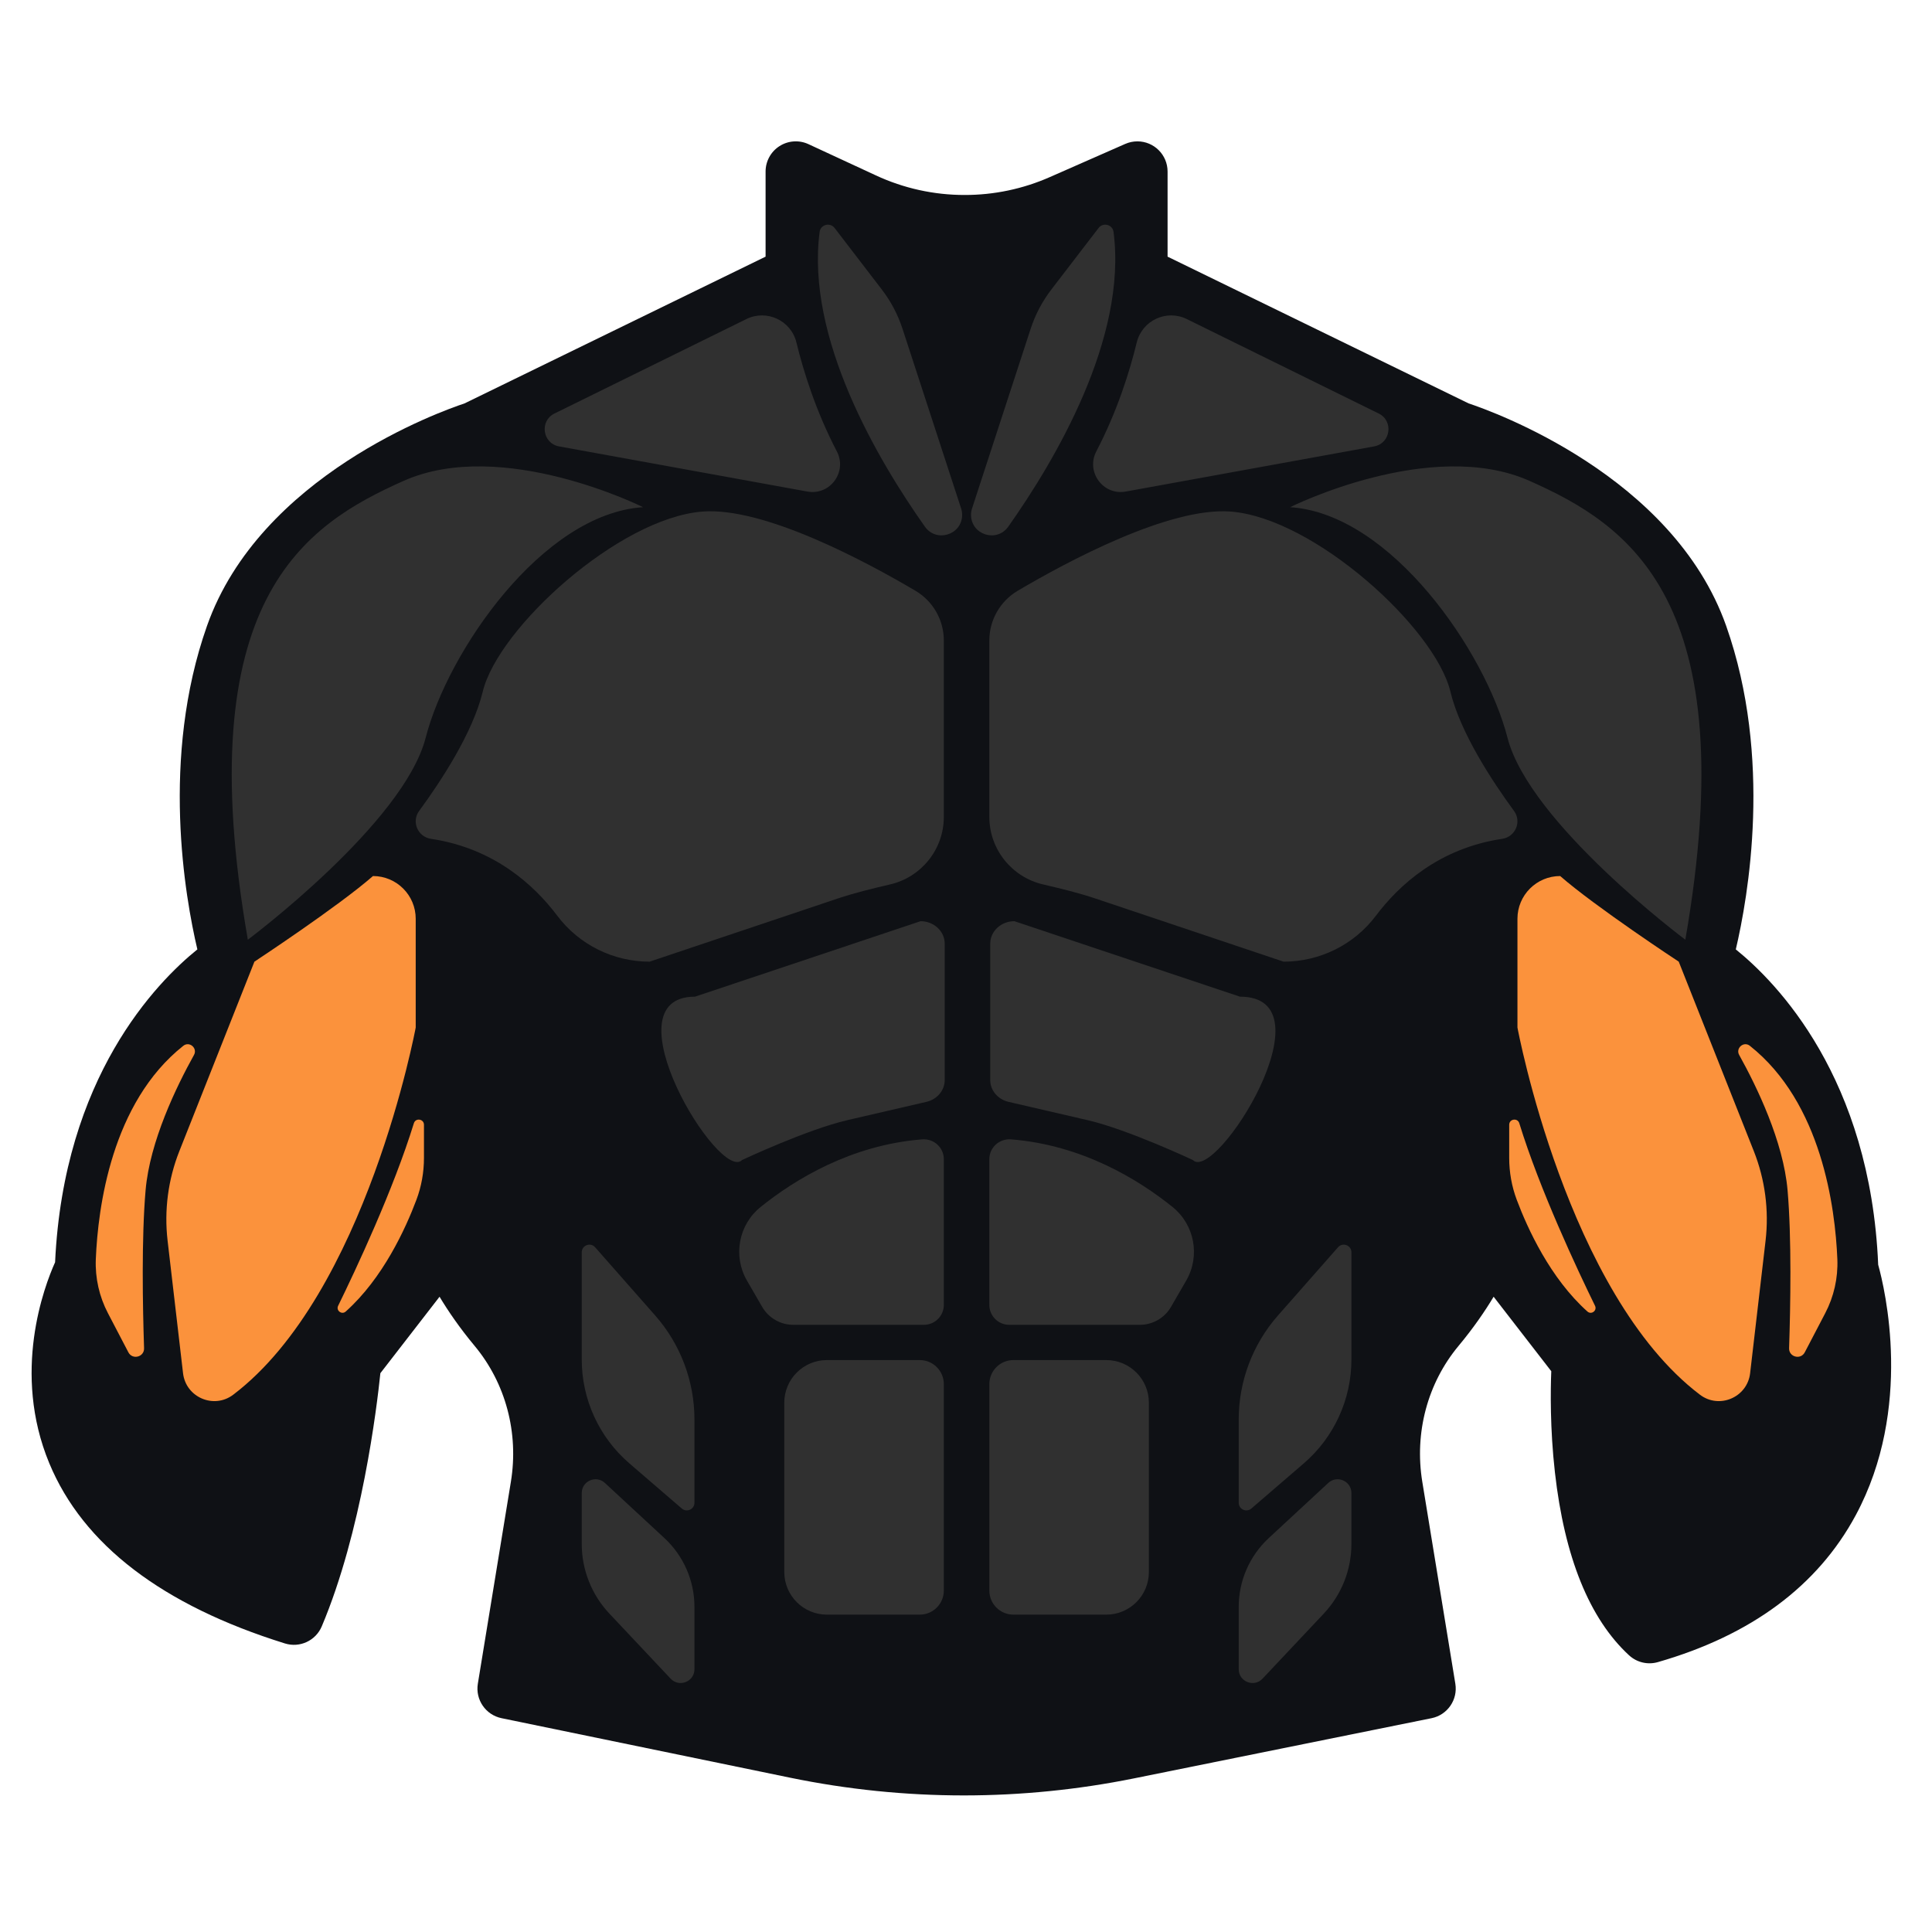
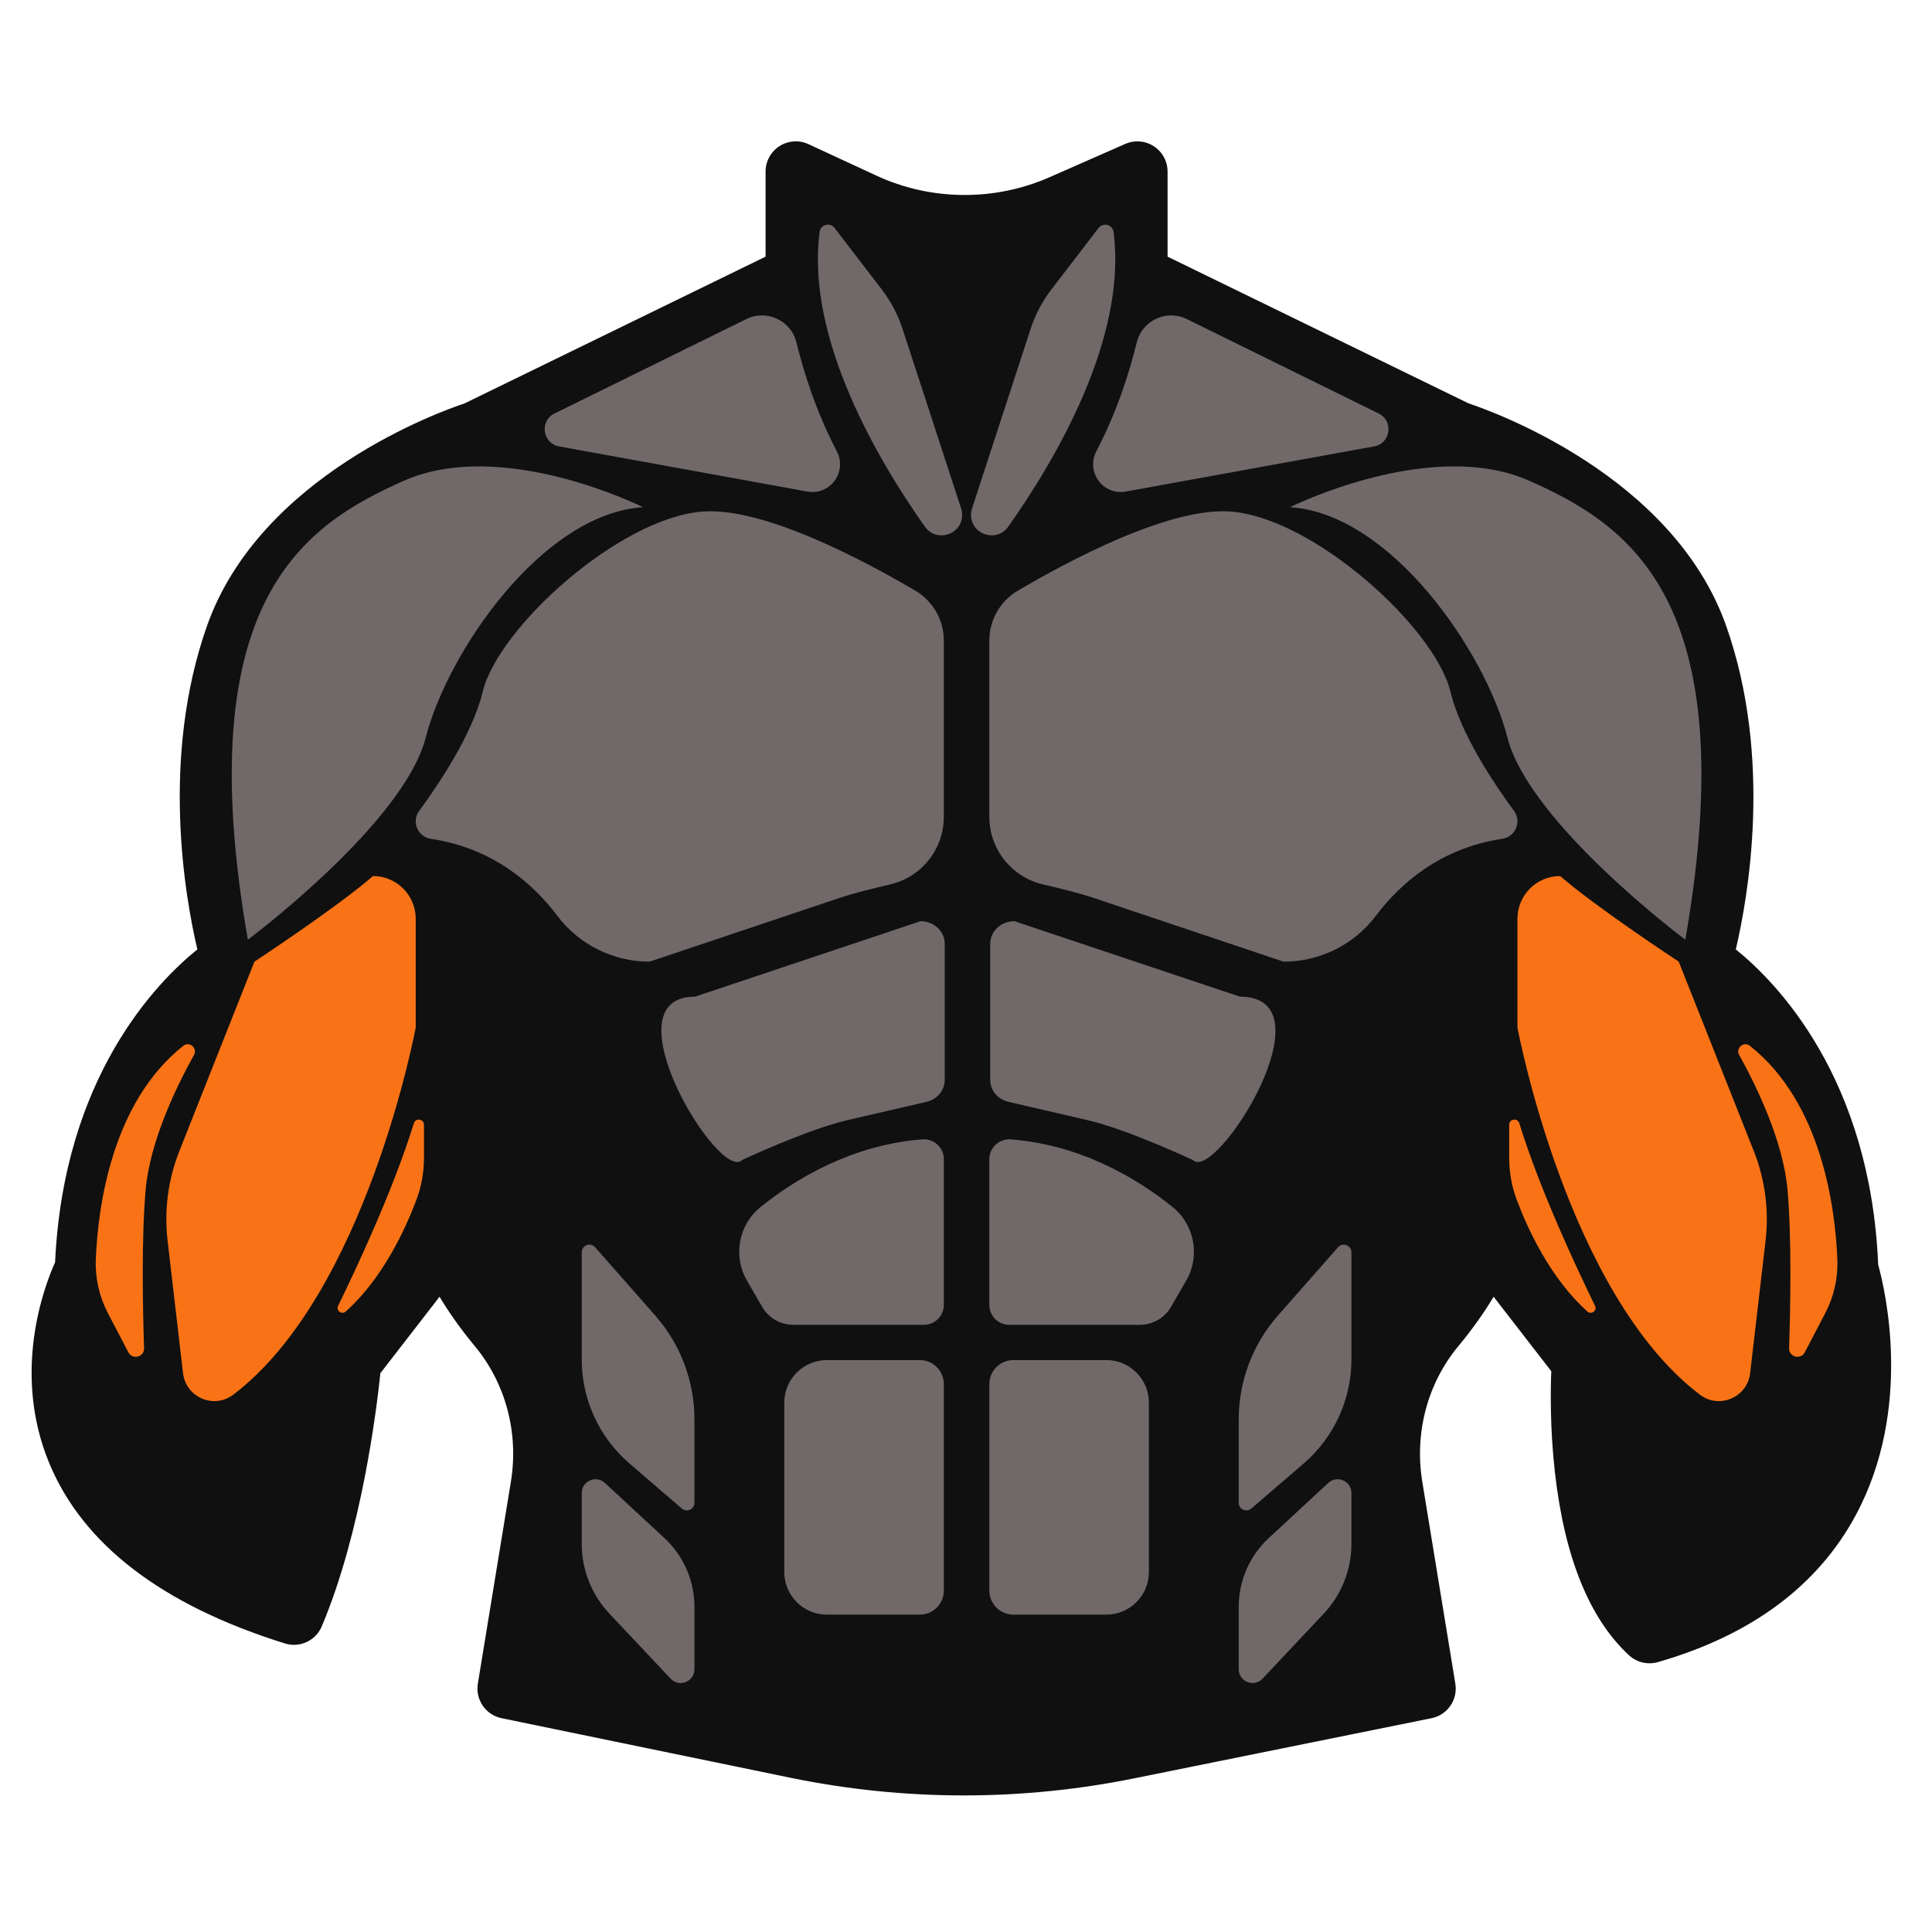
<svg xmlns="http://www.w3.org/2000/svg" version="1.1" width="512" height="512" x="0" y="0" viewBox="0 0 512 512" style="enable-background:new 0 0 512 512" xml:space="preserve" class="">
  <g>
-     <path fill="#0f1115" d="M301.42 37.462c-1.093 0-2.19.224-3.221.677l-19.979 8.789a55.679 55.679 0 0 1-22.558 4.742 55.62 55.62 0 0 1-23.556-5.193l-17.853-8.274a8 8 0 0 0-11.365 7.258v22.554l-79.783 38.894c-6.267 2.078-54.194 19.141-68.246 58.95-12.363 35.023-5.801 71.956-2.555 85.742-10.794 8.709-35.422 33.818-37.704 82.908-2.886 6.42-11.53 29.209-1.532 53.283 8.956 21.566 29.968 37.629 62.452 47.743a8.004 8.004 0 0 0 9.747-4.523c10.601-25.071 14.592-57.973 15.536-67.102l15.682-20.261c2.289 3.812 5.327 8.26 9.282 13.009 8.243 9.898 11.749 23.036 9.62 36.046l-8.755 53.504a8 8 0 0 0 6.279 9.127l76.517 15.78a228.097 228.097 0 0 0 45.975 4.691c15.122 0 30.305-1.52 45.126-4.518l78.842-15.948a8 8 0 0 0 6.309-9.133l-8.755-53.504c-2.129-13.011 1.377-26.149 9.62-36.046 3.955-4.75 6.993-9.198 9.282-13.009l15.276 19.738c-.198 4.948-.349 15.16.964 26.791 2.54 22.505 9.151 38.821 19.651 48.496a8.001 8.001 0 0 0 7.63 1.806c24.712-7.1 42.354-20.196 52.436-38.923 15.287-28.396 7.723-60.024 5.956-66.381-2.087-49.535-26.891-74.825-37.734-83.574 3.246-13.786 9.808-50.72-2.555-85.742-14.053-39.809-61.979-56.871-68.246-58.949L309.42 68.016V45.462a8.001 8.001 0 0 0-8-8z" opacity="1" data-original="#484f69" class="" />
-     <path fill="#303030" d="m221.172 60.413 12.526 16.321a34.797 34.797 0 0 1 5.474 10.388l15.536 47.628c.177.544.268 1.112.268 1.684 0 5.303-6.81 7.463-9.871 3.132-12.382-17.517-31.578-49.908-27.893-78.118.253-1.947 2.763-2.595 3.96-1.035zM146.937 109.587l50.855-25.03c5.39-2.653 11.842.362 13.267 6.198 1.873 7.669 5.16 18.229 10.711 28.856 2.837 5.431-1.783 11.751-7.812 10.655l-65.805-11.965c-4.393-.799-5.223-6.742-1.216-8.714zM170.411 134.408s-37.238-18.619-63.422-6.982-57.021 31.42-41.311 121.607c0 0 41.311-30.838 47.13-53.53s30.838-59.35 57.603-61.095z" opacity="1" data-original="#9fabce" class="" />
-     <path fill="#303030" d="M242.605 156.559a15.301 15.301 0 0 1 7.52 13.185v46.72c0 8.704-6.048 15.996-14.171 17.901-4.694 1.101-9.383 2.22-13.953 3.754l-49.851 16.732c-9.613 0-18.681-4.489-24.464-12.168-6.153-8.172-16.775-17.887-33.478-20.387-3.507-.525-5.224-4.54-3.125-7.399 5.659-7.711 14.206-20.645 16.854-31.613 4.073-16.874 36.075-45.966 58.185-47.712 16.316-1.289 43.406 13.269 56.483 20.987z" opacity="1" data-original="#9fabce" class="" />
-     <path fill="#fb923c" d="M110.169 243.483v28.823s-13.09 70.544-48.363 97.308c-5.13 3.892-12.553.702-13.298-5.694l-4.094-35.137a49.024 49.024 0 0 1 3.117-23.727l19.893-50.205s22.11-14.546 31.42-22.692c6.254 0 11.325 5.07 11.325 11.324z" opacity="1" data-original="#ff004f" class="" />
-     <path fill="#fb923c" d="M48.578 277.147c1.622-1.284 3.836.622 2.83 2.43-4.655 8.367-11.702 22.889-12.824 35.847-1.105 12.77-.772 30.815-.404 41.857.078 2.346-3.072 3.176-4.159 1.095l-5.407-10.35a28.387 28.387 0 0 1-3.224-14.312c.566-13.726 4.161-41.496 23.188-56.567zM112.355 298.082v8.785c0 3.786-.666 7.54-1.997 11.085-2.851 7.595-8.865 20.797-18.739 29.621-1.047.936-2.627-.261-2.01-1.523 4.655-9.513 14.642-30.743 20.07-48.378.464-1.501 2.676-1.161 2.676.41z" opacity="1" data-original="#ff8564" class="" />
-     <path fill="#303030" d="M250.125 307.203v38.609a5.279 5.279 0 0 1-5.279 5.279h-34.61a9.542 9.542 0 0 1-8.262-4.767l-4.026-6.963a15.246 15.246 0 0 1 3.652-19.522c9.015-7.244 23.896-16.403 42.774-17.896 3.091-.245 5.751 2.158 5.751 5.26zM243.741 427.896H219.14c-6.239 0-11.296-5.058-11.296-11.296v-44.872c0-6.239 5.058-11.296 11.296-11.296h24.602a6.383 6.383 0 0 1 6.383 6.383v54.697a6.384 6.384 0 0 1-6.384 6.384zM157.716 330.539l15.916 18.076a41.707 41.707 0 0 1 10.405 27.563v22.063c0 1.734-2.036 2.668-3.35 1.536l-13.895-11.965a36.332 36.332 0 0 1-12.625-27.533v-28.4c0-1.869 2.314-2.743 3.549-1.34zM160.308 392.998l15.766 14.607a24.856 24.856 0 0 1 7.964 18.234v16.516c0 3.311-4.049 4.917-6.318 2.506l-16.227-17.241a26.949 26.949 0 0 1-7.325-18.47v-13.47c-.001-3.19 3.799-4.85 6.14-2.682zM291.137 60.413l-12.526 16.321a34.797 34.797 0 0 0-5.474 10.388l-15.536 47.628a5.442 5.442 0 0 0-.268 1.684c0 5.303 6.81 7.463 9.871 3.132 12.382-17.517 31.578-49.908 27.893-78.118-.253-1.947-2.763-2.595-3.96-1.035zM365.372 109.587l-50.855-25.03c-5.39-2.653-11.842.362-13.267 6.198-1.873 7.669-5.16 18.229-10.711 28.856-2.837 5.431 1.783 11.751 7.812 10.655l65.805-11.965c4.393-.799 5.223-6.742 1.216-8.714zM341.898 134.408s37.238-18.619 63.422-6.982c26.183 11.637 57.021 31.42 41.311 121.607 0 0-41.311-30.838-47.13-53.53s-30.838-59.35-57.603-61.095z" opacity="1" data-original="#9fabce" class="" />
-     <path fill="#303030" d="M269.704 156.559a15.301 15.301 0 0 0-7.52 13.185v46.72c0 8.704 6.048 15.996 14.171 17.901 4.694 1.101 9.383 2.22 13.953 3.754l49.851 16.732c9.613 0 18.681-4.489 24.464-12.168 6.153-8.172 16.775-17.887 33.478-20.387 3.507-.525 5.224-4.54 3.125-7.399-5.659-7.711-14.206-20.645-16.854-31.613-4.073-16.874-36.075-45.966-58.185-47.712-16.316-1.289-43.406 13.269-56.483 20.987z" opacity="1" data-original="#9fabce" class="" />
-     <path fill="#fb923c" d="M402.14 243.483v28.823s13.09 70.544 48.363 97.308c5.13 3.892 12.553.702 13.298-5.694l4.094-35.137a49.024 49.024 0 0 0-3.117-23.727l-19.893-50.205s-22.11-14.546-31.42-22.692c-6.254 0-11.325 5.07-11.325 11.324z" opacity="1" data-original="#ff004f" class="" />
-     <path fill="#fb923c" d="M463.73 277.147c-1.622-1.284-3.836.622-2.83 2.43 4.655 8.367 11.702 22.889 12.824 35.847 1.105 12.77.772 30.815.404 41.857-.078 2.346 3.073 3.176 4.159 1.095l5.407-10.35a28.387 28.387 0 0 0 3.224-14.312c-.565-13.726-4.16-41.496-23.188-56.567zM399.954 298.082v8.785c0 3.786.666 7.54 1.997 11.085 2.851 7.595 8.865 20.797 18.739 29.621 1.047.936 2.627-.261 2.01-1.523-4.655-9.513-14.642-30.743-20.07-48.378-.464-1.501-2.676-1.161-2.676.41z" opacity="1" data-original="#ff8564" class="" />
-     <path fill="#303030" d="M262.184 307.203v38.609a5.279 5.279 0 0 0 5.279 5.279h34.61a9.542 9.542 0 0 0 8.262-4.767l4.026-6.963a15.246 15.246 0 0 0-3.652-19.522c-9.015-7.244-23.896-16.403-42.774-17.896-3.091-.245-5.751 2.158-5.751 5.26zM268.568 427.896h24.602c6.239 0 11.296-5.058 11.296-11.296v-44.872c0-6.239-5.058-11.296-11.296-11.296h-24.602a6.383 6.383 0 0 0-6.383 6.383v54.697a6.382 6.382 0 0 0 6.383 6.384zM354.593 330.539l-15.916 18.076a41.707 41.707 0 0 0-10.405 27.563v22.063c0 1.734 2.036 2.668 3.35 1.536l13.895-11.965a36.332 36.332 0 0 0 12.625-27.533v-28.4c0-1.869-2.314-2.743-3.549-1.34zM352.001 392.998l-15.766 14.607a24.856 24.856 0 0 0-7.964 18.234v16.516c0 3.311 4.049 4.917 6.318 2.506l16.227-17.241a26.949 26.949 0 0 0 7.325-18.47v-13.47c.001-3.19-3.8-4.85-6.14-2.682zM250.36 250.095v36.119c0 2.743-2.006 5.133-4.863 5.794l-20.888 4.832c-10.774 2.492-27.945 10.577-27.945 10.577-5.973 6.163-36.108-43.292-12.473-43.292l59.763-20c3.537 0 6.406 2.673 6.406 5.97zM262.419 250.095v36.119c0 2.743 2.006 5.133 4.863 5.794l20.888 4.832c10.774 2.492 27.945 10.577 27.945 10.577 5.973 6.163 37.244-43.292 12.473-43.292l-59.763-20c-3.538 0-6.406 2.673-6.406 5.97z" opacity="1" data-original="#9fabce" class="" />
+     <path fill="#101010" d="M301.42 37.462c-1.093 0-2.19.224-3.221.677l-19.979 8.789a55.679 55.679 0 0 1-22.558 4.742 55.62 55.62 0 0 1-23.556-5.193l-17.853-8.274a8 8 0 0 0-11.365 7.258v22.554l-79.783 38.894c-6.267 2.078-54.194 19.141-68.246 58.95-12.363 35.023-5.801 71.956-2.555 85.742-10.794 8.709-35.422 33.818-37.704 82.908-2.886 6.42-11.53 29.209-1.532 53.283 8.956 21.566 29.968 37.629 62.452 47.743a8.004 8.004 0 0 0 9.747-4.523c10.601-25.071 14.592-57.973 15.536-67.102l15.682-20.261c2.289 3.812 5.327 8.26 9.282 13.009 8.243 9.898 11.749 23.036 9.62 36.046l-8.755 53.504a8 8 0 0 0 6.279 9.127l76.517 15.78a228.097 228.097 0 0 0 45.975 4.691c15.122 0 30.305-1.52 45.126-4.518l78.842-15.948a8 8 0 0 0 6.309-9.133l-8.755-53.504c-2.129-13.011 1.377-26.149 9.62-36.046 3.955-4.75 6.993-9.198 9.282-13.009l15.276 19.738c-.198 4.948-.349 15.16.964 26.791 2.54 22.505 9.151 38.821 19.651 48.496a8.001 8.001 0 0 0 7.63 1.806c24.712-7.1 42.354-20.196 52.436-38.923 15.287-28.396 7.723-60.024 5.956-66.381-2.087-49.535-26.891-74.825-37.734-83.574 3.246-13.786 9.808-50.72-2.555-85.742-14.053-39.809-61.979-56.871-68.246-58.949L309.42 68.016V45.462a8.001 8.001 0 0 0-8-8z" opacity="1" data-original="#484f69" class="" />
+     <path fill="#716969" d="m221.172 60.413 12.526 16.321a34.797 34.797 0 0 1 5.474 10.388l15.536 47.628c.177.544.268 1.112.268 1.684 0 5.303-6.81 7.463-9.871 3.132-12.382-17.517-31.578-49.908-27.893-78.118.253-1.947 2.763-2.595 3.96-1.035zM146.937 109.587l50.855-25.03c5.39-2.653 11.842.362 13.267 6.198 1.873 7.669 5.16 18.229 10.711 28.856 2.837 5.431-1.783 11.751-7.812 10.655l-65.805-11.965c-4.393-.799-5.223-6.742-1.216-8.714zM170.411 134.408s-37.238-18.619-63.422-6.982-57.021 31.42-41.311 121.607c0 0 41.311-30.838 47.13-53.53s30.838-59.35 57.603-61.095z" opacity="1" data-original="#9fabce" class="" />
+     <path fill="#716969" d="M242.605 156.559a15.301 15.301 0 0 1 7.52 13.185v46.72c0 8.704-6.048 15.996-14.171 17.901-4.694 1.101-9.383 2.22-13.953 3.754l-49.851 16.732c-9.613 0-18.681-4.489-24.464-12.168-6.153-8.172-16.775-17.887-33.478-20.387-3.507-.525-5.224-4.54-3.125-7.399 5.659-7.711 14.206-20.645 16.854-31.613 4.073-16.874 36.075-45.966 58.185-47.712 16.316-1.289 43.406 13.269 56.483 20.987z" opacity="1" data-original="#9fabce" class="" />
+     <path fill="#f97316" d="M110.169 243.483v28.823s-13.09 70.544-48.363 97.308c-5.13 3.892-12.553.702-13.298-5.694l-4.094-35.137a49.024 49.024 0 0 1 3.117-23.727l19.893-50.205s22.11-14.546 31.42-22.692c6.254 0 11.325 5.07 11.325 11.324z" opacity="1" data-original="#ff004f" class="" />
+     <path fill="#f97316" d="M48.578 277.147c1.622-1.284 3.836.622 2.83 2.43-4.655 8.367-11.702 22.889-12.824 35.847-1.105 12.77-.772 30.815-.404 41.857.078 2.346-3.072 3.176-4.159 1.095l-5.407-10.35a28.387 28.387 0 0 1-3.224-14.312c.566-13.726 4.161-41.496 23.188-56.567zM112.355 298.082v8.785c0 3.786-.666 7.54-1.997 11.085-2.851 7.595-8.865 20.797-18.739 29.621-1.047.936-2.627-.261-2.01-1.523 4.655-9.513 14.642-30.743 20.07-48.378.464-1.501 2.676-1.161 2.676.41z" opacity="1" data-original="#f97316" class="" />
+     <path fill="#716969" d="M250.125 307.203v38.609a5.279 5.279 0 0 1-5.279 5.279h-34.61a9.542 9.542 0 0 1-8.262-4.767l-4.026-6.963a15.246 15.246 0 0 1 3.652-19.522c9.015-7.244 23.896-16.403 42.774-17.896 3.091-.245 5.751 2.158 5.751 5.26zM243.741 427.896H219.14c-6.239 0-11.296-5.058-11.296-11.296v-44.872c0-6.239 5.058-11.296 11.296-11.296h24.602a6.383 6.383 0 0 1 6.383 6.383v54.697a6.384 6.384 0 0 1-6.384 6.384zM157.716 330.539l15.916 18.076a41.707 41.707 0 0 1 10.405 27.563v22.063c0 1.734-2.036 2.668-3.35 1.536l-13.895-11.965a36.332 36.332 0 0 1-12.625-27.533v-28.4c0-1.869 2.314-2.743 3.549-1.34zM160.308 392.998l15.766 14.607a24.856 24.856 0 0 1 7.964 18.234v16.516c0 3.311-4.049 4.917-6.318 2.506l-16.227-17.241a26.949 26.949 0 0 1-7.325-18.47v-13.47c-.001-3.19 3.799-4.85 6.14-2.682zM291.137 60.413l-12.526 16.321a34.797 34.797 0 0 0-5.474 10.388l-15.536 47.628a5.442 5.442 0 0 0-.268 1.684c0 5.303 6.81 7.463 9.871 3.132 12.382-17.517 31.578-49.908 27.893-78.118-.253-1.947-2.763-2.595-3.96-1.035zM365.372 109.587l-50.855-25.03c-5.39-2.653-11.842.362-13.267 6.198-1.873 7.669-5.16 18.229-10.711 28.856-2.837 5.431 1.783 11.751 7.812 10.655l65.805-11.965c4.393-.799 5.223-6.742 1.216-8.714zM341.898 134.408s37.238-18.619 63.422-6.982c26.183 11.637 57.021 31.42 41.311 121.607 0 0-41.311-30.838-47.13-53.53s-30.838-59.35-57.603-61.095z" opacity="1" data-original="#9fabce" class="" />
+     <path fill="#716969" d="M269.704 156.559a15.301 15.301 0 0 0-7.52 13.185v46.72c0 8.704 6.048 15.996 14.171 17.901 4.694 1.101 9.383 2.22 13.953 3.754l49.851 16.732c9.613 0 18.681-4.489 24.464-12.168 6.153-8.172 16.775-17.887 33.478-20.387 3.507-.525 5.224-4.54 3.125-7.399-5.659-7.711-14.206-20.645-16.854-31.613-4.073-16.874-36.075-45.966-58.185-47.712-16.316-1.289-43.406 13.269-56.483 20.987z" opacity="1" data-original="#9fabce" class="" />
+     <path fill="#f97316" d="M402.14 243.483v28.823s13.09 70.544 48.363 97.308c5.13 3.892 12.553.702 13.298-5.694l4.094-35.137a49.024 49.024 0 0 0-3.117-23.727l-19.893-50.205s-22.11-14.546-31.42-22.692c-6.254 0-11.325 5.07-11.325 11.324z" opacity="1" data-original="#ff004f" class="" />
+     <path fill="#f97316" d="M463.73 277.147c-1.622-1.284-3.836.622-2.83 2.43 4.655 8.367 11.702 22.889 12.824 35.847 1.105 12.77.772 30.815.404 41.857-.078 2.346 3.073 3.176 4.159 1.095l5.407-10.35a28.387 28.387 0 0 0 3.224-14.312c-.565-13.726-4.16-41.496-23.188-56.567zM399.954 298.082v8.785c0 3.786.666 7.54 1.997 11.085 2.851 7.595 8.865 20.797 18.739 29.621 1.047.936 2.627-.261 2.01-1.523-4.655-9.513-14.642-30.743-20.07-48.378-.464-1.501-2.676-1.161-2.676.41z" opacity="1" data-original="#f97316" class="" />
+     <path fill="#716969" d="M262.184 307.203v38.609a5.279 5.279 0 0 0 5.279 5.279h34.61a9.542 9.542 0 0 0 8.262-4.767l4.026-6.963a15.246 15.246 0 0 0-3.652-19.522c-9.015-7.244-23.896-16.403-42.774-17.896-3.091-.245-5.751 2.158-5.751 5.26zM268.568 427.896h24.602c6.239 0 11.296-5.058 11.296-11.296v-44.872c0-6.239-5.058-11.296-11.296-11.296h-24.602a6.383 6.383 0 0 0-6.383 6.383v54.697a6.382 6.382 0 0 0 6.383 6.384zM354.593 330.539l-15.916 18.076a41.707 41.707 0 0 0-10.405 27.563v22.063c0 1.734 2.036 2.668 3.35 1.536l13.895-11.965a36.332 36.332 0 0 0 12.625-27.533v-28.4c0-1.869-2.314-2.743-3.549-1.34zM352.001 392.998l-15.766 14.607a24.856 24.856 0 0 0-7.964 18.234v16.516c0 3.311 4.049 4.917 6.318 2.506l16.227-17.241a26.949 26.949 0 0 0 7.325-18.47v-13.47c.001-3.19-3.8-4.85-6.14-2.682zM250.36 250.095v36.119c0 2.743-2.006 5.133-4.863 5.794l-20.888 4.832c-10.774 2.492-27.945 10.577-27.945 10.577-5.973 6.163-36.108-43.292-12.473-43.292l59.763-20c3.537 0 6.406 2.673 6.406 5.97zM262.419 250.095v36.119c0 2.743 2.006 5.133 4.863 5.794l20.888 4.832c10.774 2.492 27.945 10.577 27.945 10.577 5.973 6.163 37.244-43.292 12.473-43.292l-59.763-20c-3.538 0-6.406 2.673-6.406 5.97z" opacity="1" data-original="#9fabce" class="" />
  </g>
</svg>
